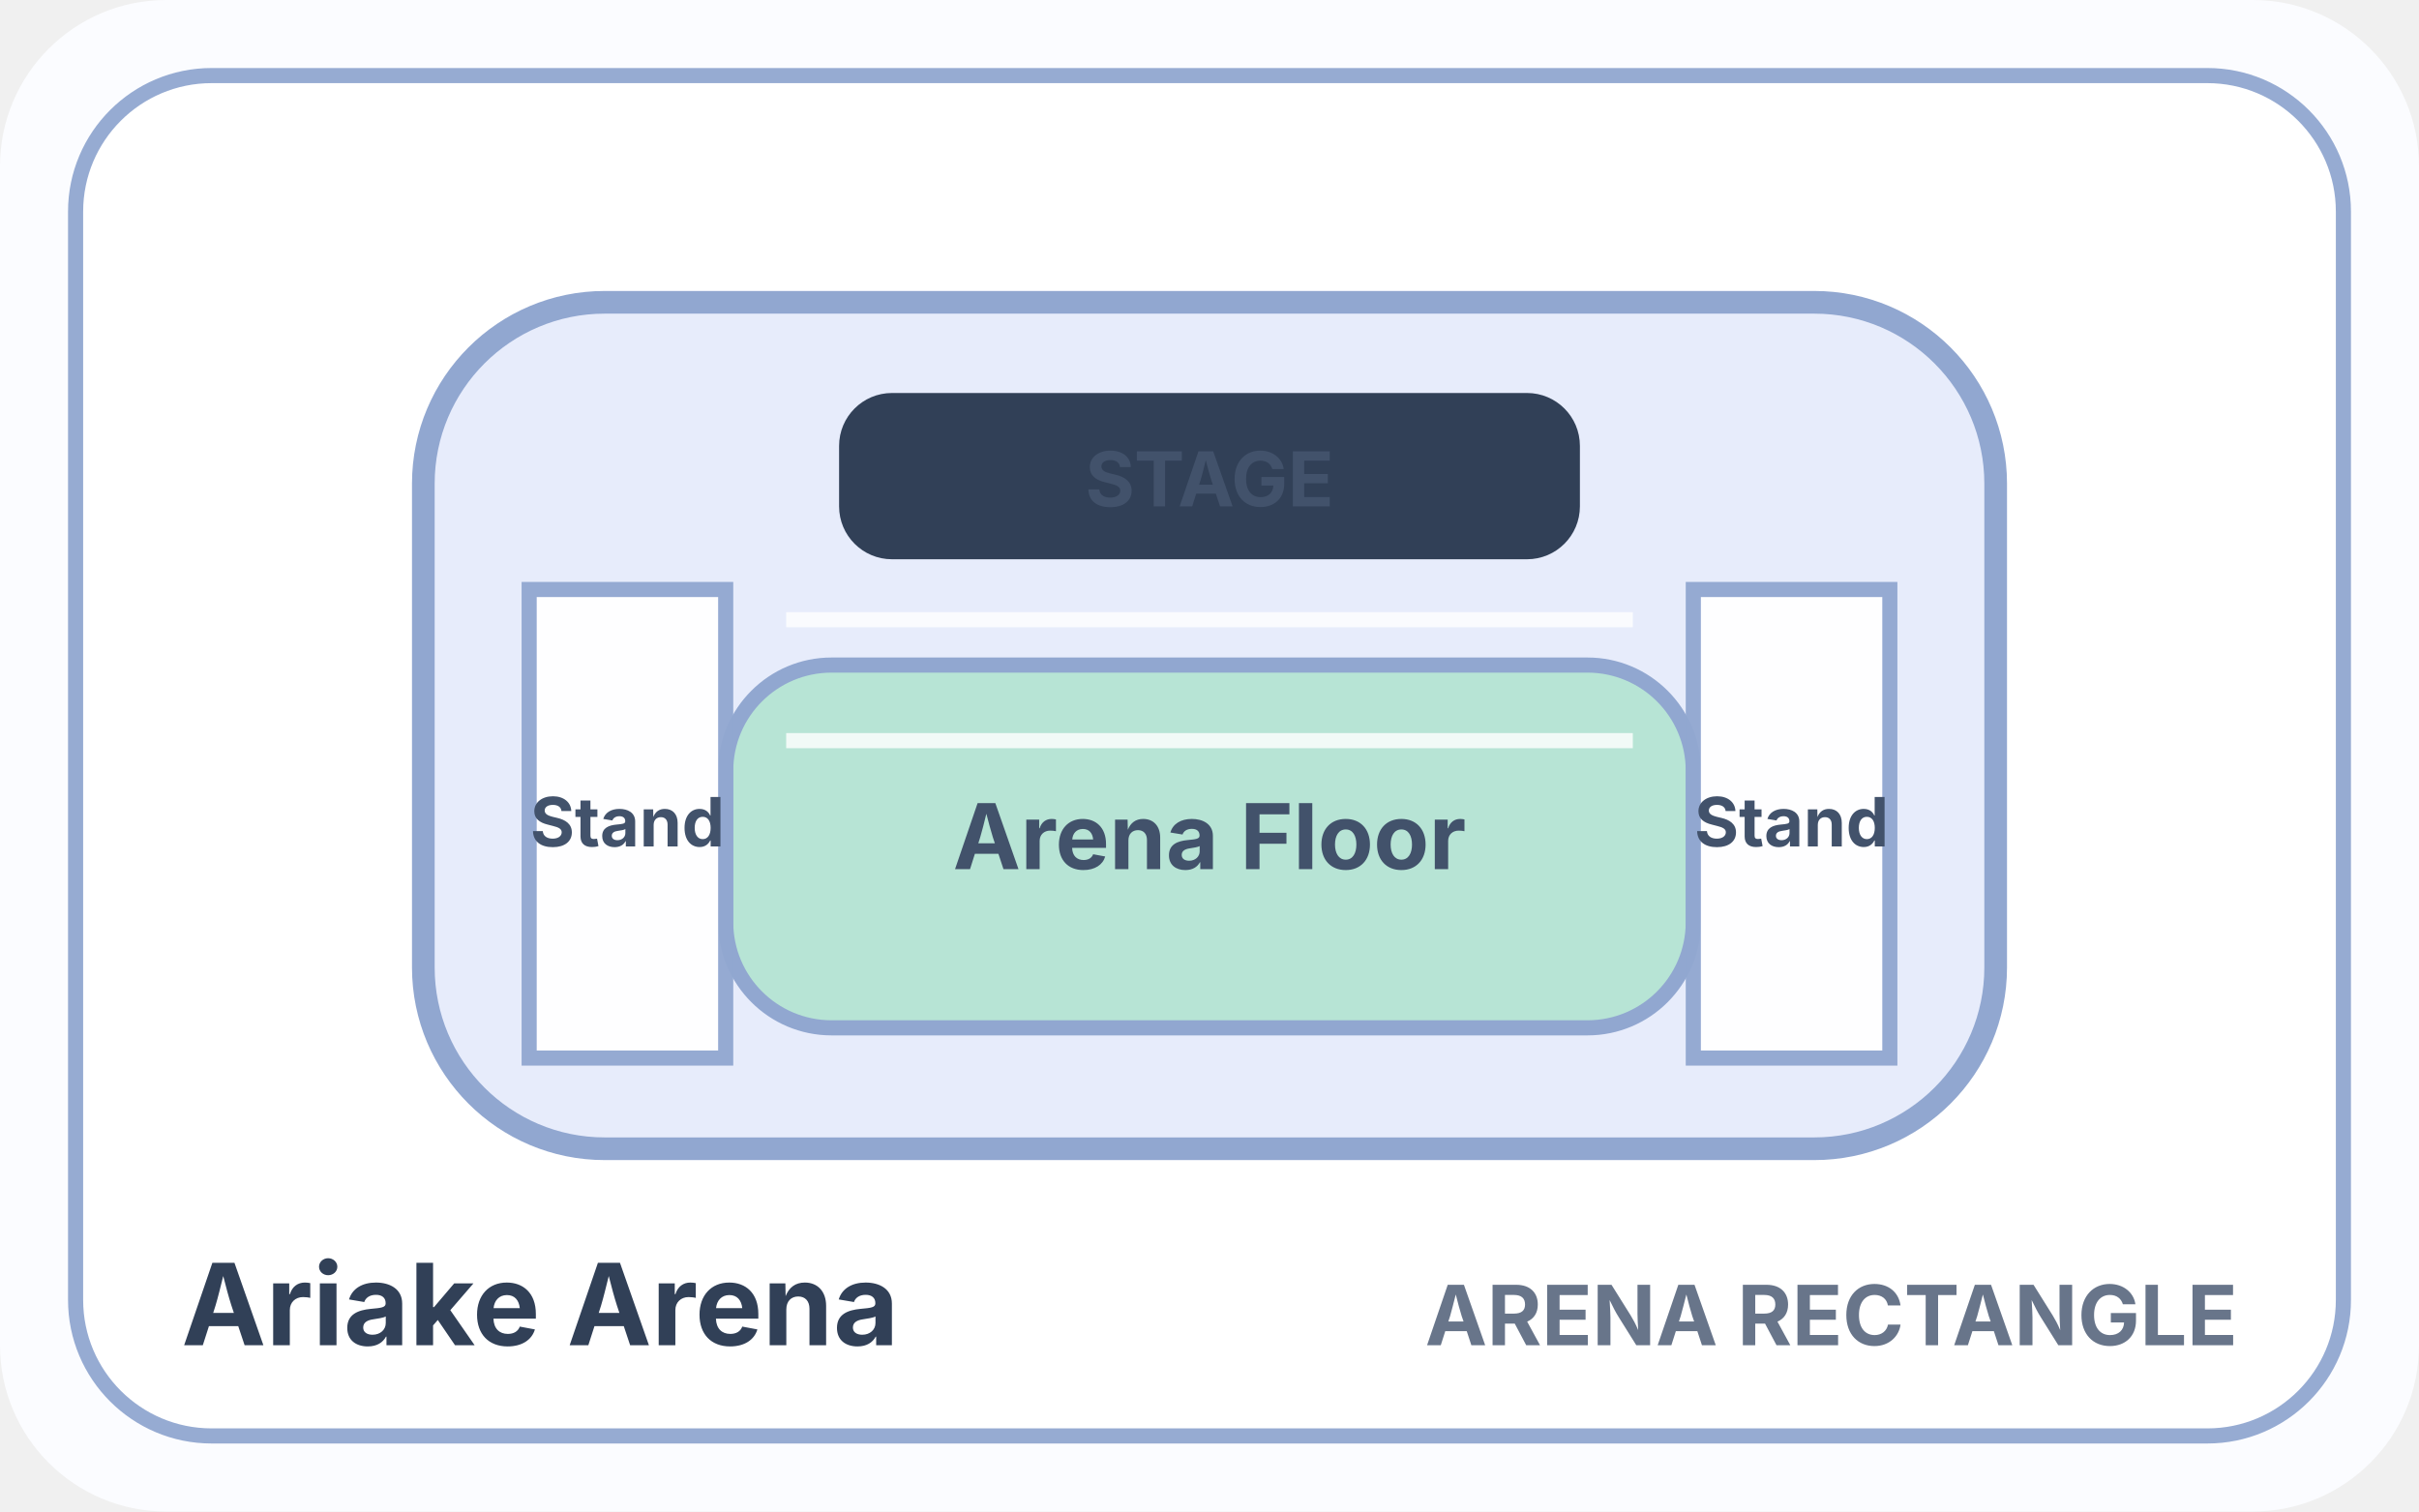
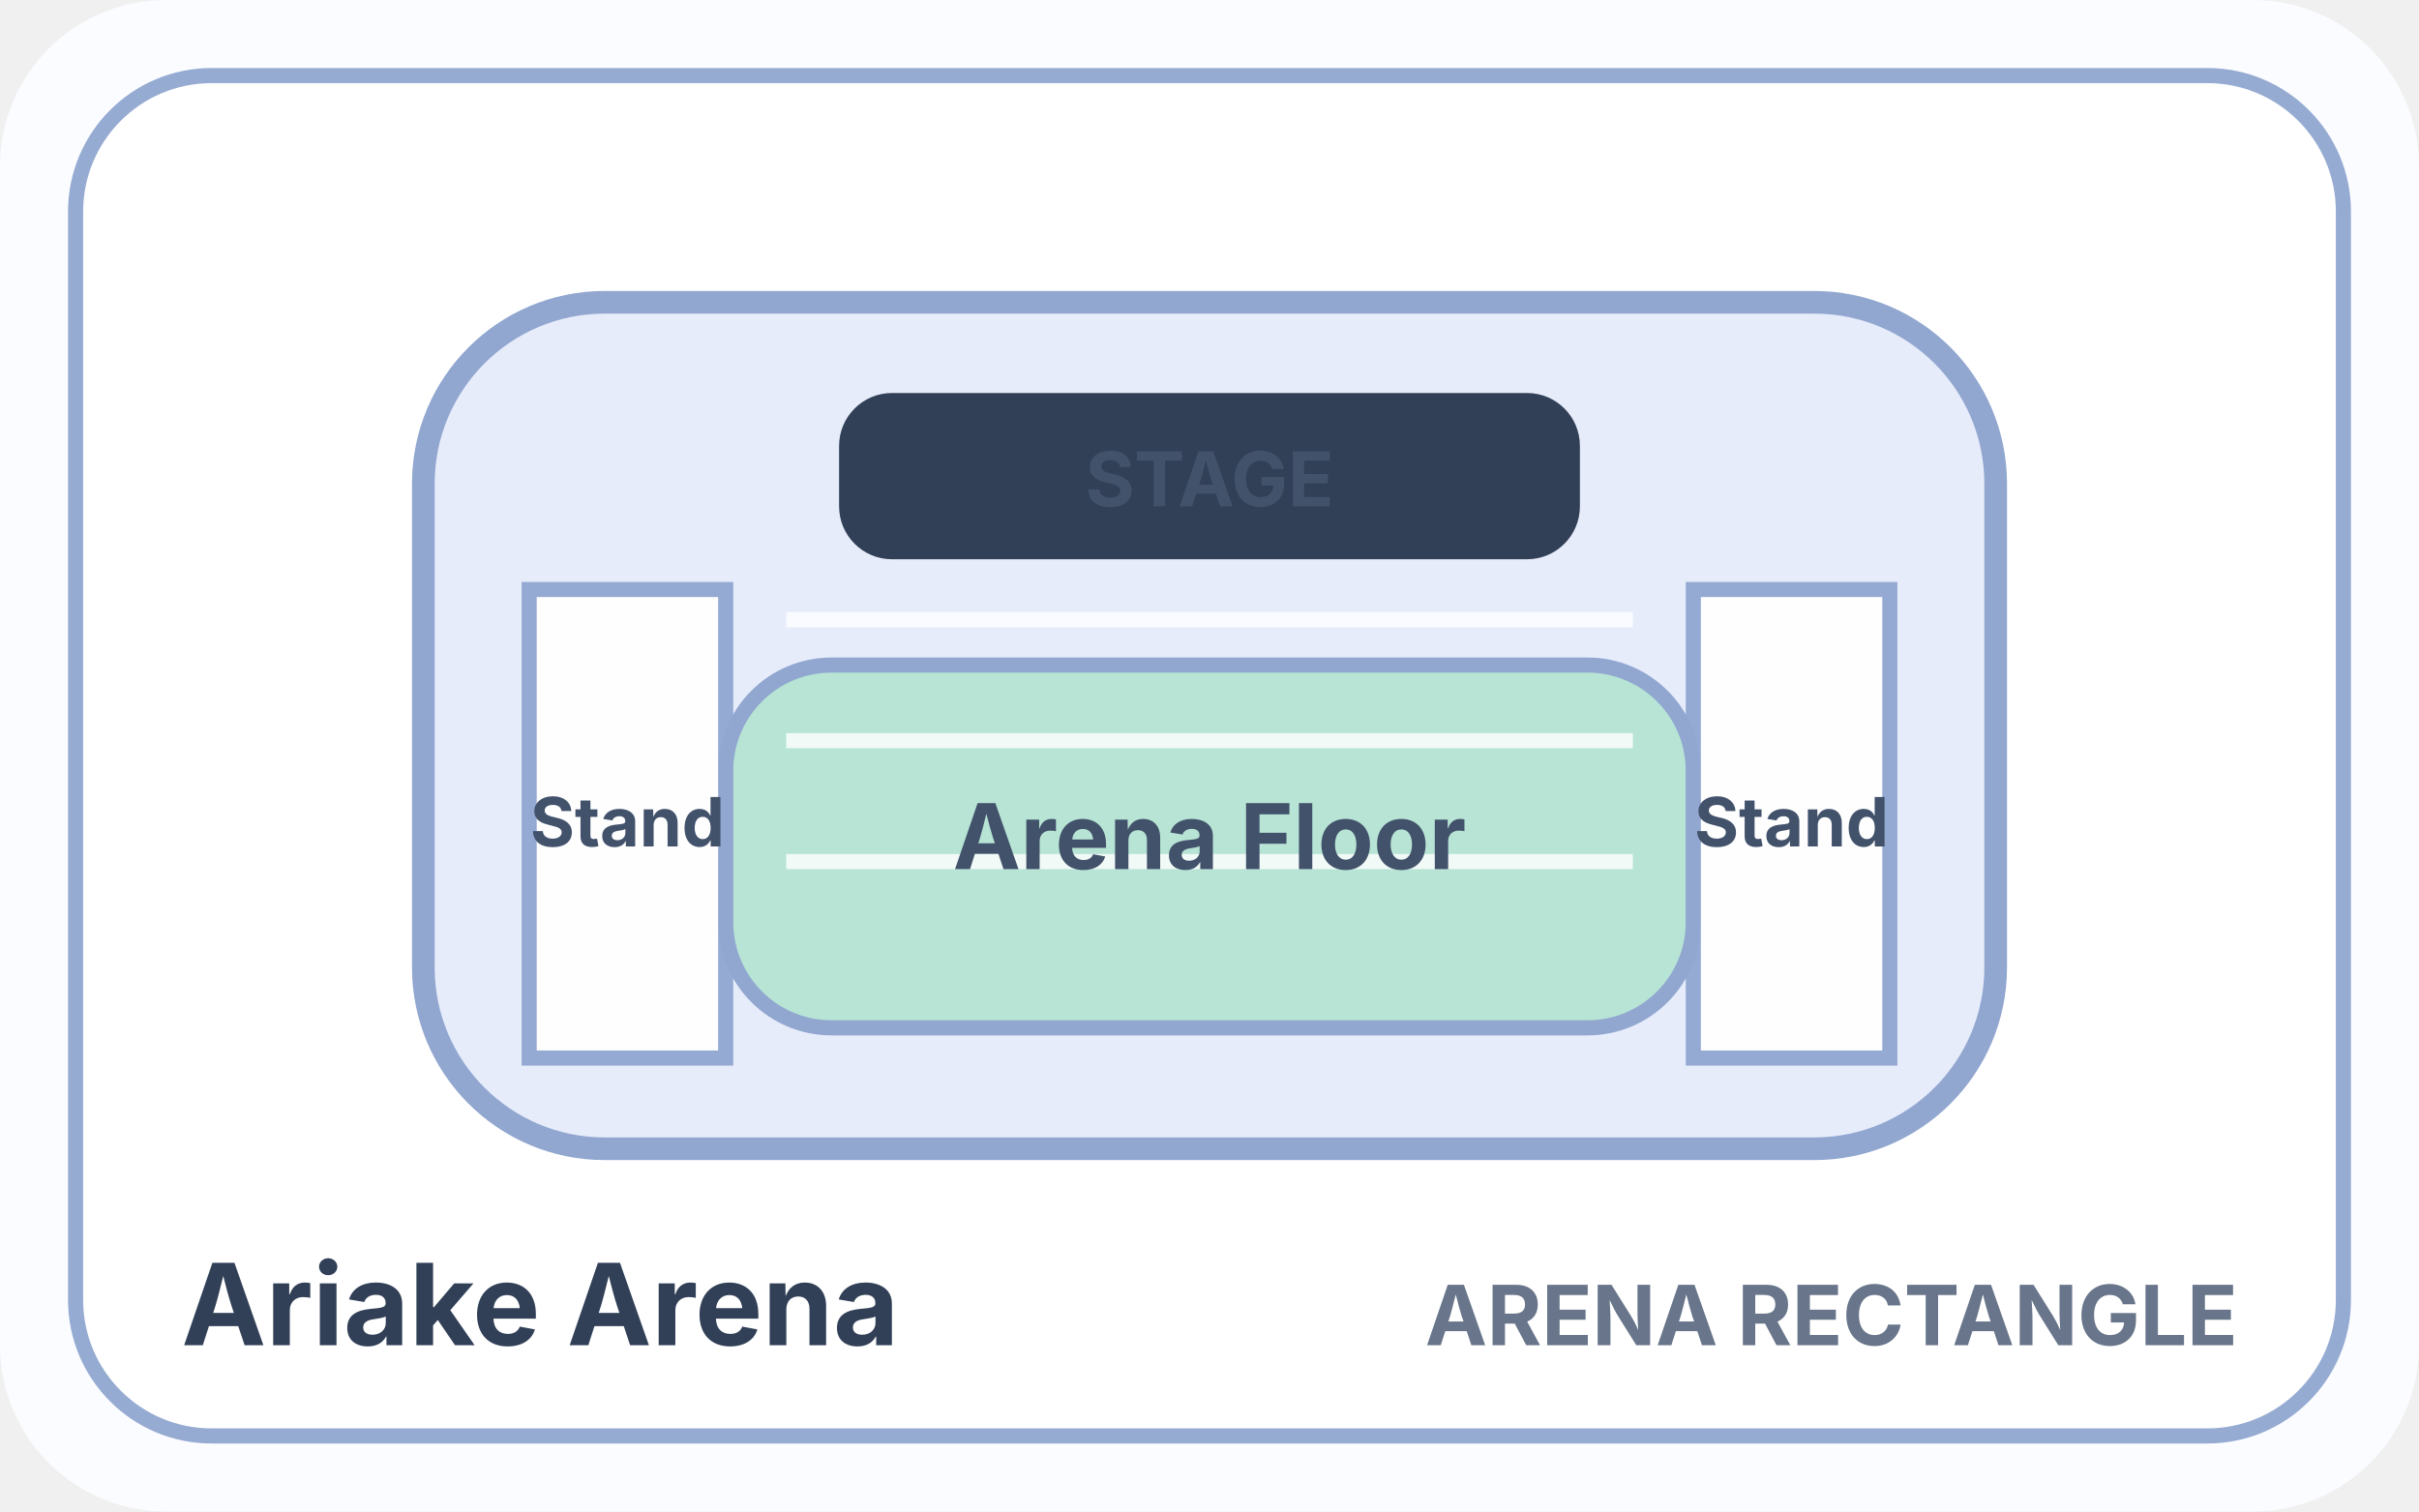
<svg xmlns="http://www.w3.org/2000/svg" viewBox="0 0 320 200" role="img" aria-labelledby="title desc">
  <rect width="320" height="200" rx="22" fill="#fbfcff" />
  <rect x="10" y="10" width="300" height="180" rx="18" fill="white" stroke="#91a7d0" stroke-width="2" opacity="0.95" />
  <rect x="56" y="40" width="208" height="112" rx="24" fill="#e7ecfb" stroke="#91a7d0" stroke-width="3" />
  <rect x="111" y="52" width="98" height="22" rx="7" fill="#314057" />
  <rect x="96" y="88" width="128" height="48" rx="14" fill="#b7e4d5" stroke="#91a7d0" stroke-width="2" />
  <path d="M70 78 h26 v62 h-26 z M224 78 h26 v62 h-26 z" fill="white" stroke="#91a7d0" stroke-width="2" opacity="0.95" />
  <path d="M104 82 H216" fill="none" stroke="#ffffff" stroke-width="2" opacity="0.8" />
  <path d="M104 98 H216" fill="none" stroke="#ffffff" stroke-width="2" opacity="0.8" />
+   <path d="M104 114 H216" fill="none" stroke="#ffffff" stroke-width="2" opacity="0.8" />
  <text x="160" y="67" text-anchor="middle" fill="#42526b" font-family="Inter, Arial, sans-serif" font-size="10" font-weight="700">STAGE</text>
  <text x="160" y="115" text-anchor="middle" fill="#42526b" font-family="Inter, Arial, sans-serif" font-size="12" font-weight="700">Arena Floor</text>
  <text x="83" y="112" text-anchor="middle" fill="#42526b" font-family="Inter, Arial, sans-serif" font-size="9" font-weight="700">Stand</text>
  <text x="237" y="112" text-anchor="middle" fill="#42526b" font-family="Inter, Arial, sans-serif" font-size="9" font-weight="700">Stand</text>
  <text x="24" y="178" fill="#314057" font-family="Inter, Arial, sans-serif" font-size="15" font-weight="700">Ariake Arena</text>
  <text x="296" y="178" text-anchor="end" fill="#68758a" font-family="Inter, Arial, sans-serif" font-size="11" font-weight="700">ARENA RECTANGLE</text>
</svg>
